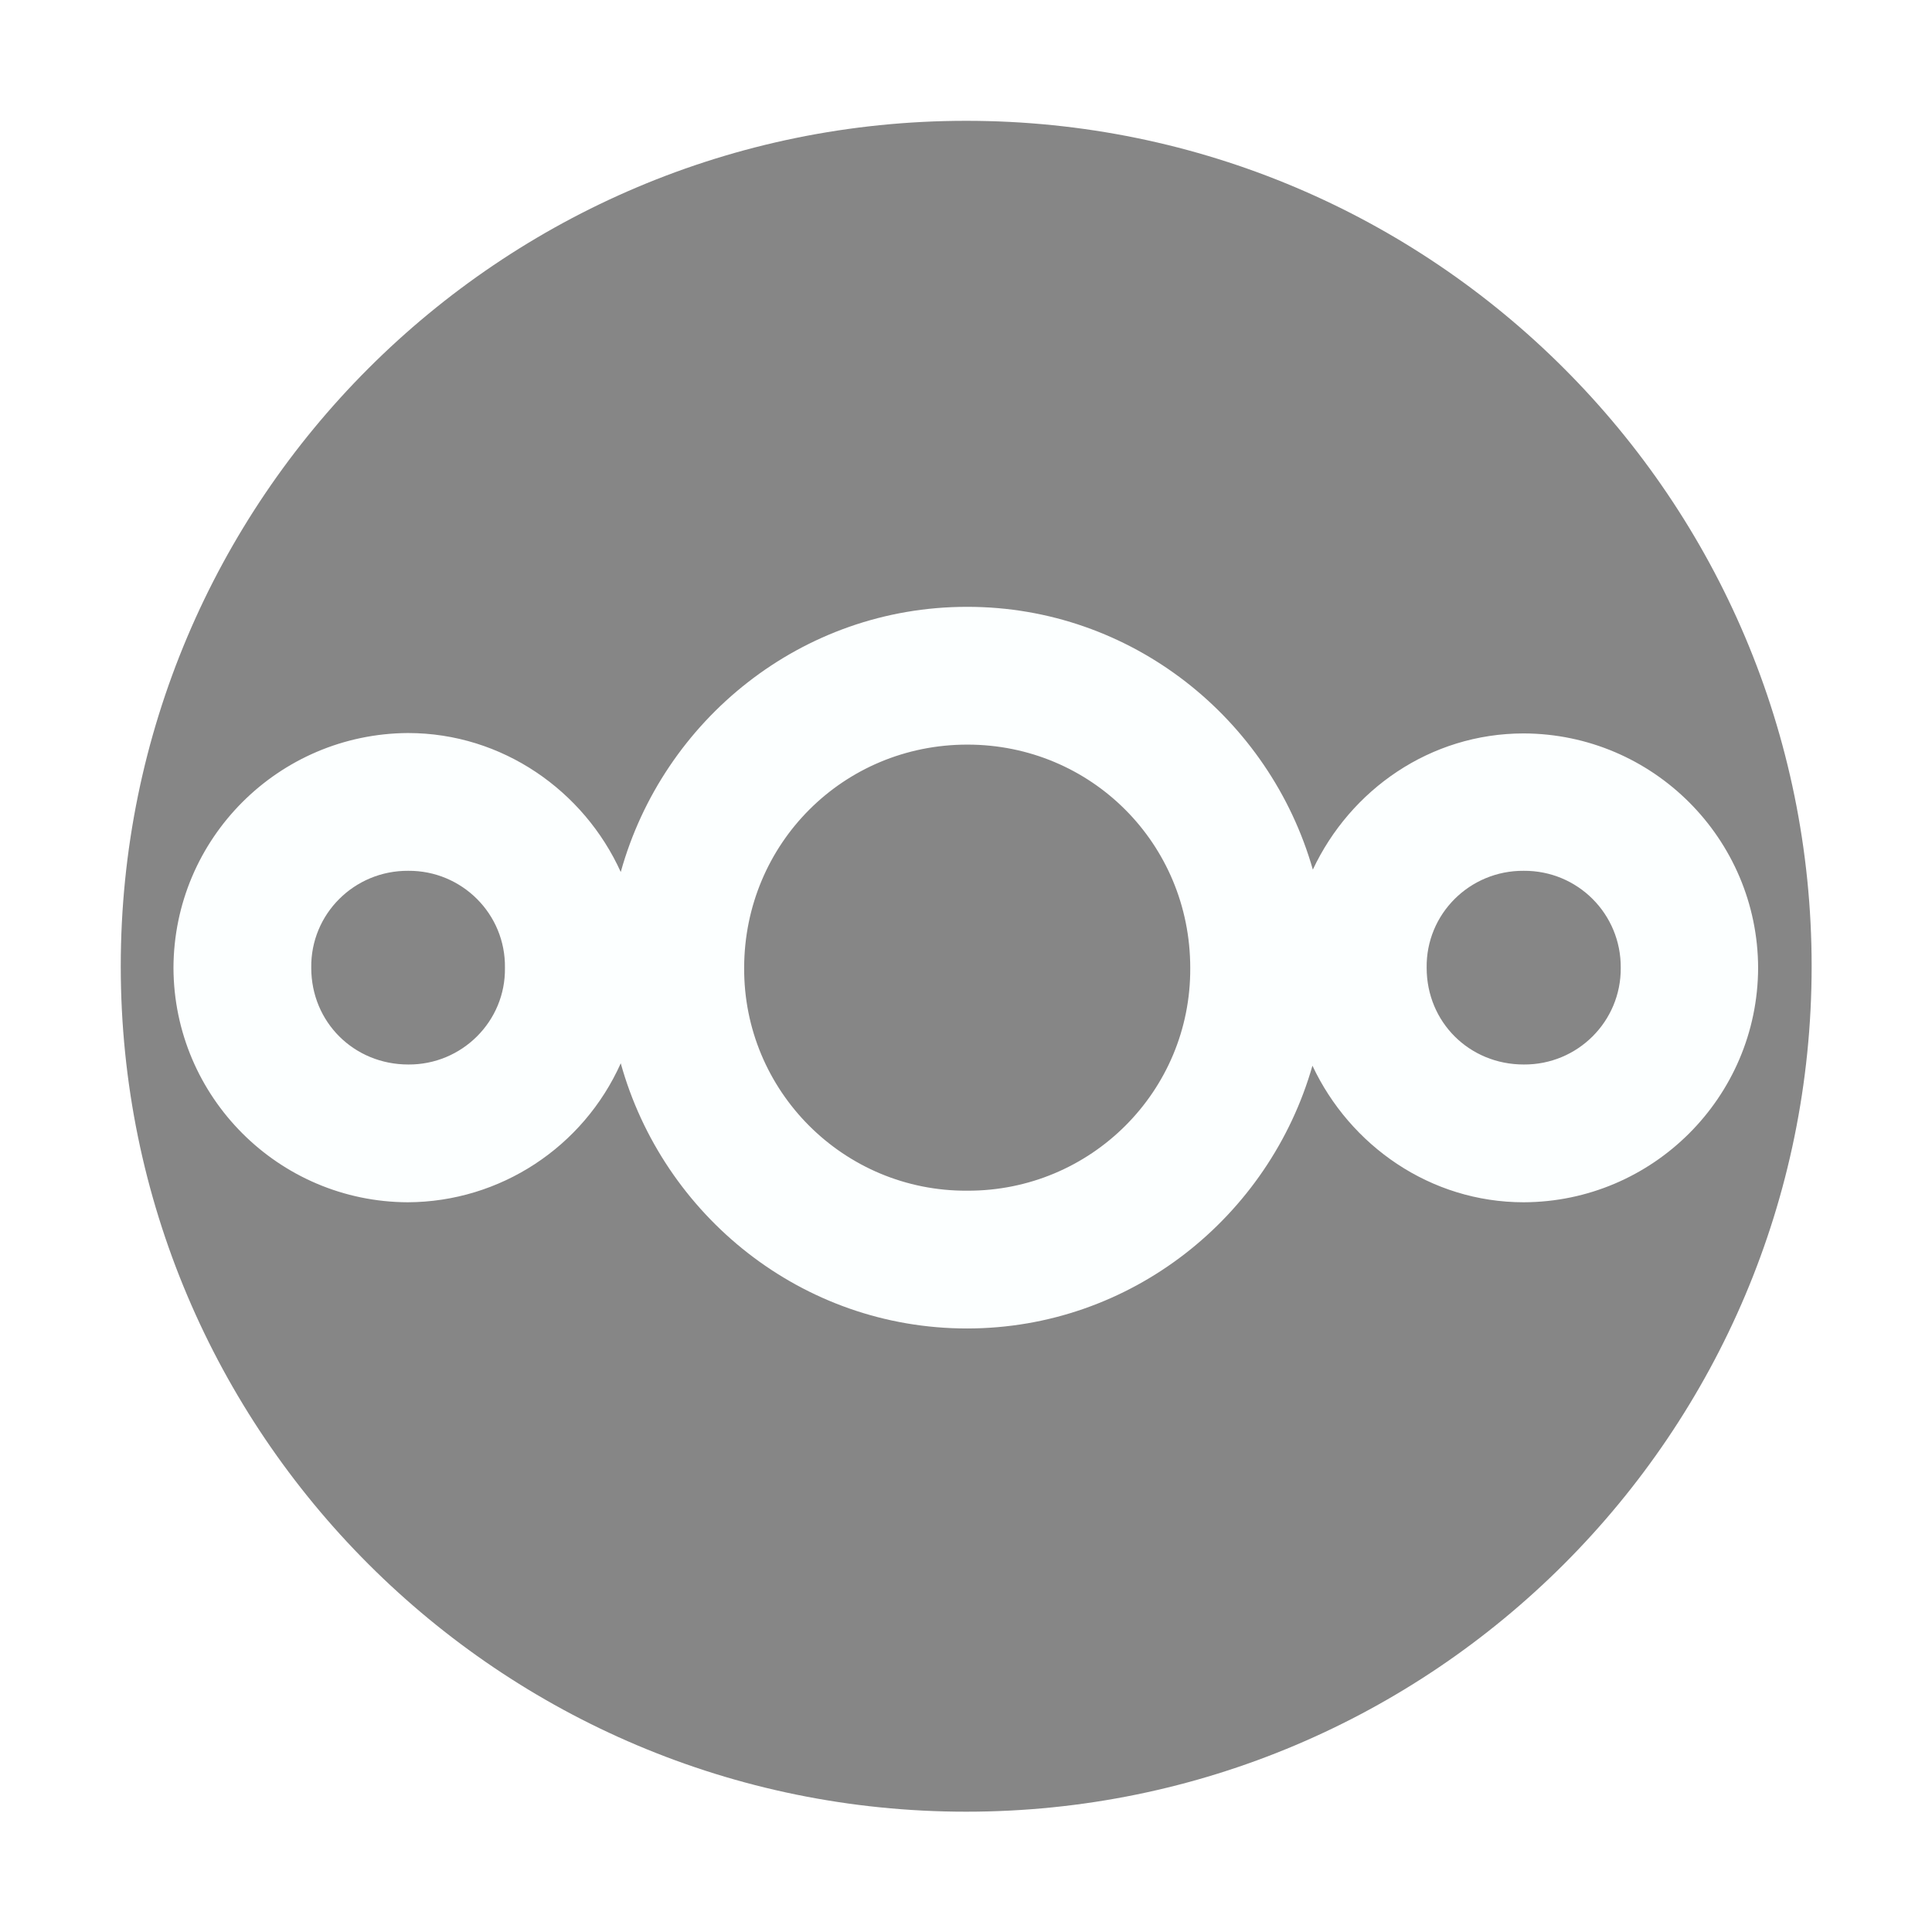
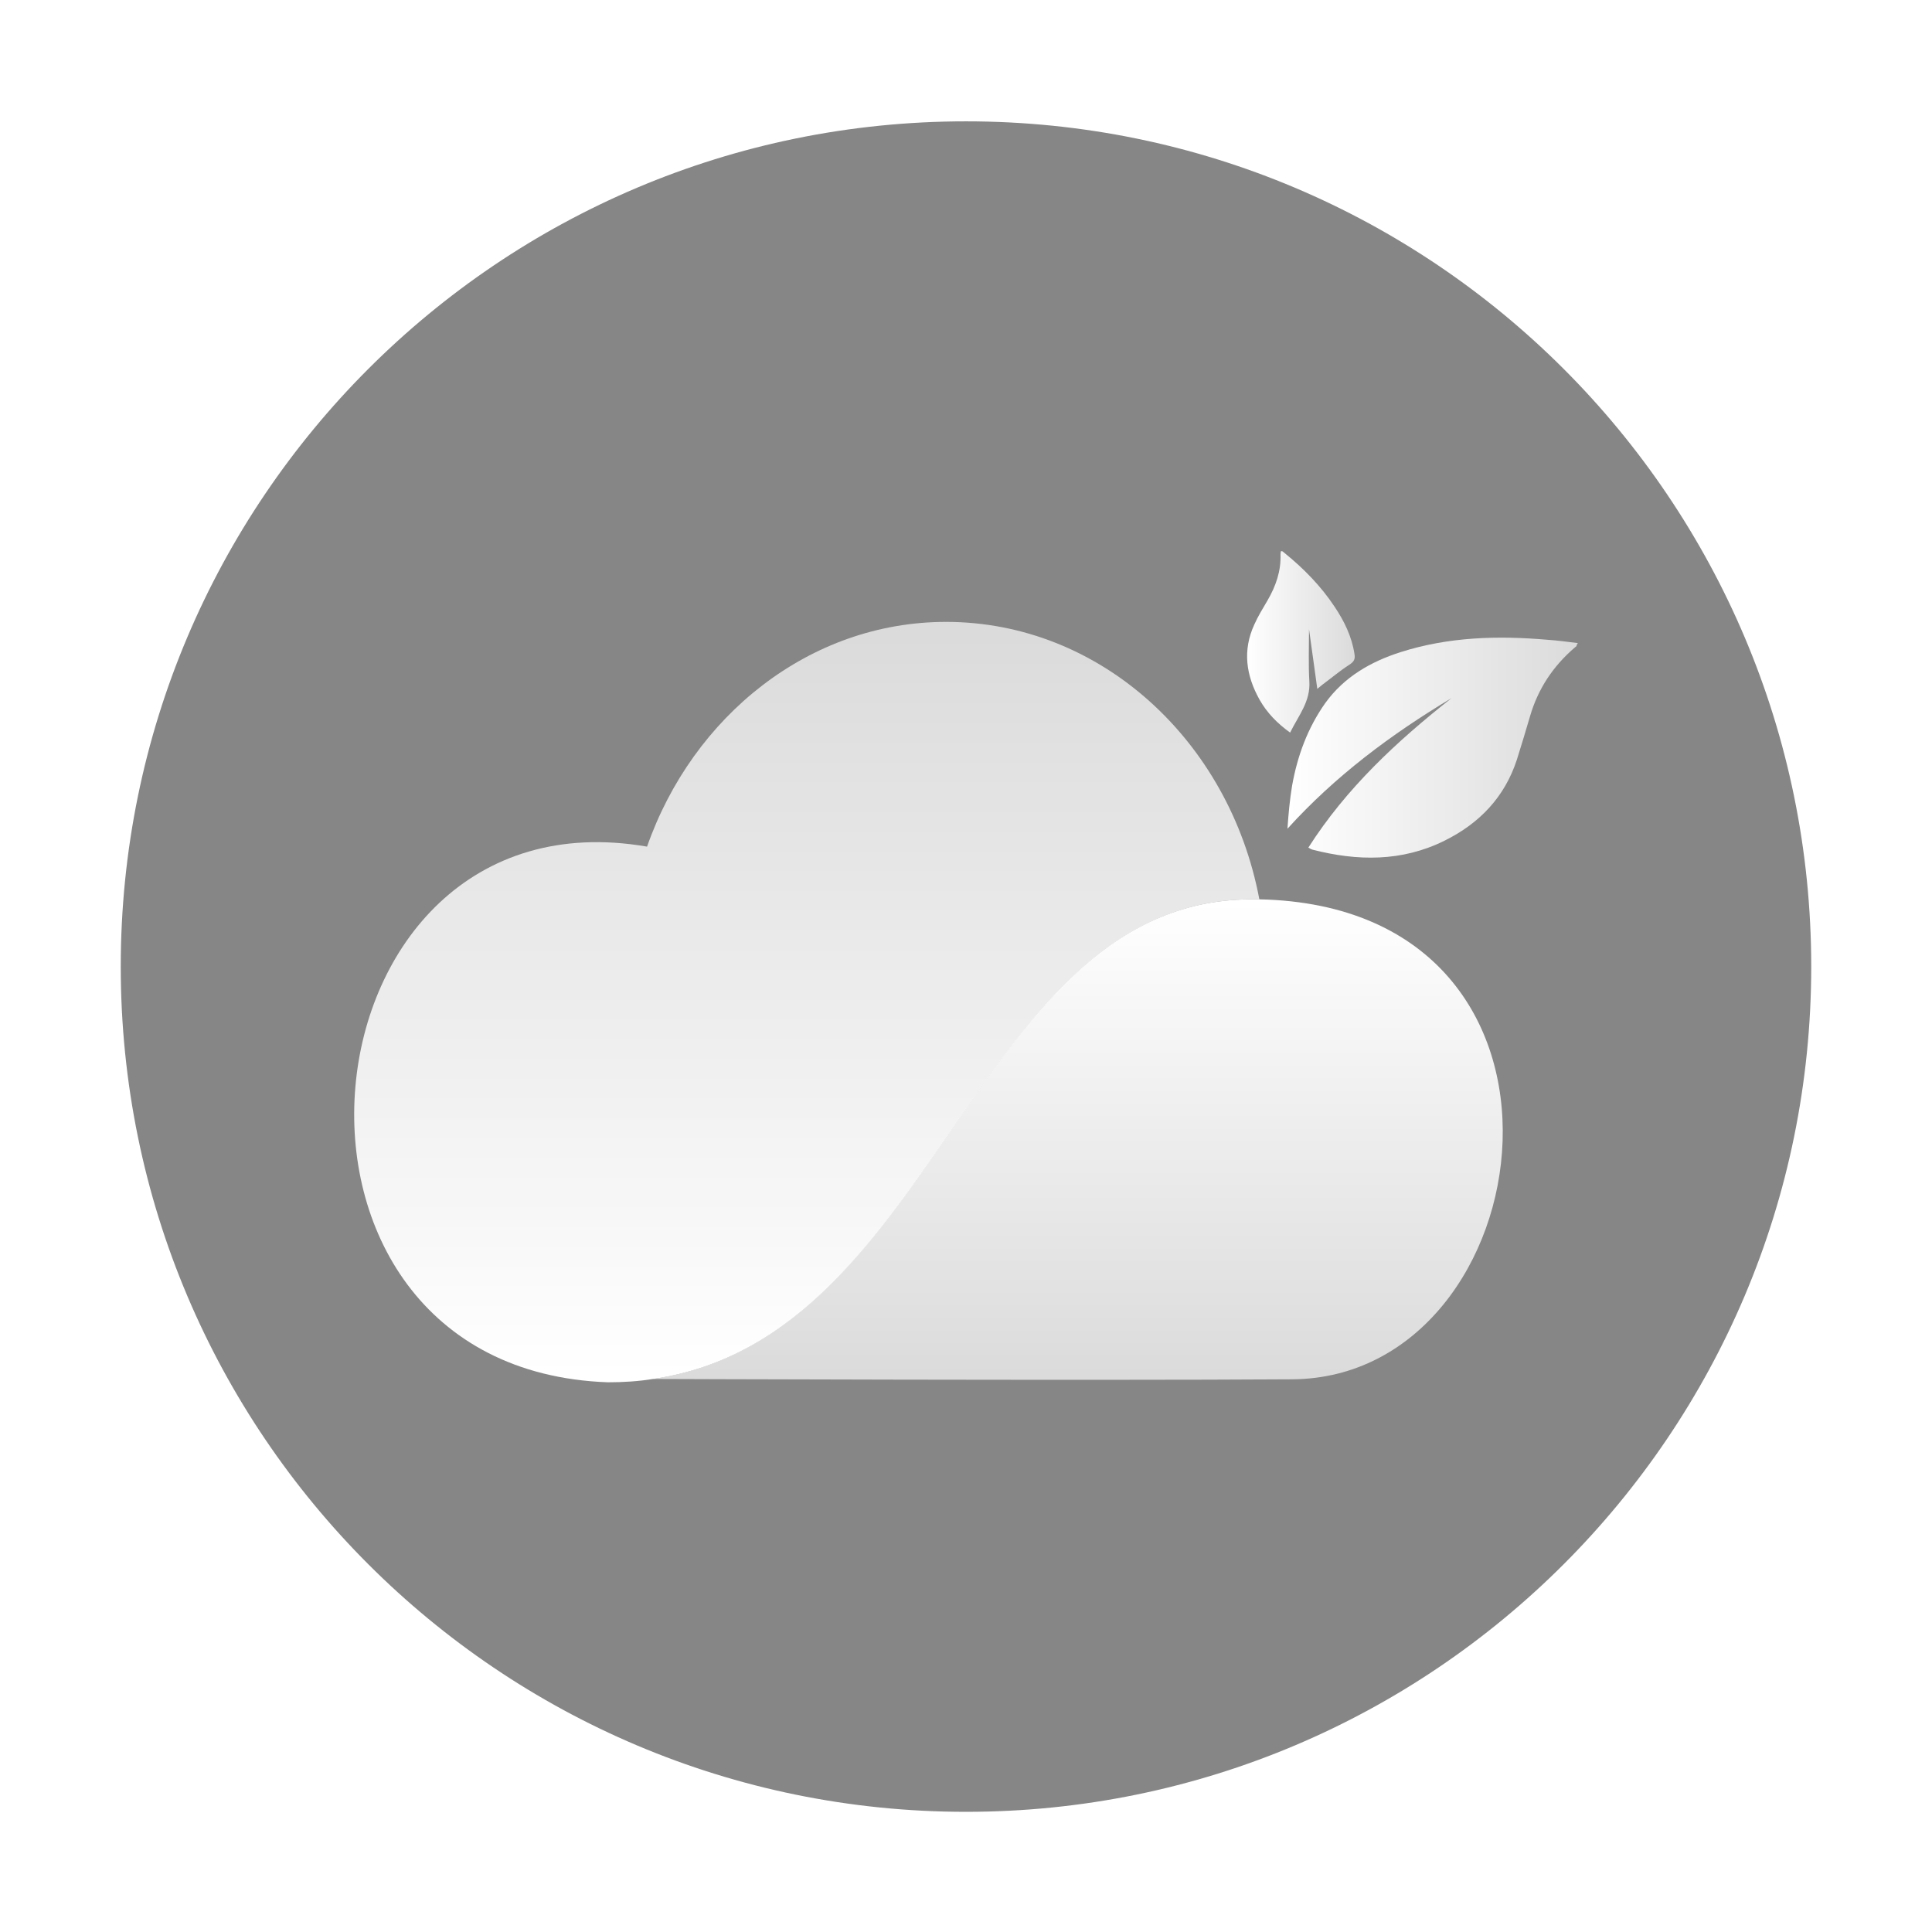
- <svg xmlns="http://www.w3.org/2000/svg" width="16" height="16" version="1.1" viewBox="0 0 4.233 4.233">
-   <g transform="matrix(.87499 0 0 .87499 .26458 -255.9)">
-     <circle cx="2.117" cy="294.88" r="2.117" fill="#868686" stroke-width=".251" />
-     <path d="m2.12 293.98c0.411 0 0.757 0.28 0.865 0.658 0.094-0.2 0.294-0.341 0.528-0.341 0.324 1e-3 0.586 0.264 0.587 0.587-0.001 0.324-0.264 0.586-0.587 0.587-0.234 0-0.435-0.142-0.529-0.342-0.108 0.378-0.454 0.658-0.865 0.658-0.414 0-0.761-0.283-0.867-0.664-0.094 0.21-0.302 0.347-0.533 0.348-0.324-1e-3 -0.586-0.264-0.587-0.587 0.001-0.324 0.263-0.586 0.587-0.588 0.237 0 0.441 0.145 0.533 0.348 0.106-0.381 0.453-0.664 0.867-0.664zm0 0.345c-0.311 0-0.558 0.248-0.559 0.558-0.002 0.309 0.249 0.561 0.559 0.559 0.309 1e-3 0.56-0.249 0.558-0.558 0-0.311-0.248-0.559-0.558-0.559zm-1.4 0.316c-0.135-1e-3 -0.245 0.108-0.243 0.243 0 0.136 0.107 0.242 0.243 0.242 0.134 1e-3 0.244-0.108 0.242-0.242 0.002-0.135-0.108-0.244-0.242-0.243zm2.793 0c-0.135-1e-3 -0.245 0.108-0.243 0.243 0 0.136 0.107 0.242 0.243 0.242 0.135 1e-3 0.244-0.108 0.243-0.242 0.001-0.135-0.108-0.244-0.243-0.243z" fill="#fcffff" stroke-width=".265" />
+ <svg xmlns="http://www.w3.org/2000/svg" width="100%" height="100%" viewBox="0 0 16 16" version="1.1" xml:space="preserve" style="fill-rule:evenodd;clip-rule:evenodd;stroke-linejoin:round;stroke-miterlimit:2;">
+   <g transform="matrix(0.87499,0,0,0.87499,0.999995,-967.189)">
+     <circle cx="8" cy="1114.52" r="8" style="fill:rgb(134,134,134);" />
+     <g id="Leviia-sidebar" transform="matrix(0.0313733,0,0,0.0313733,-1.5e-06,1107.91)">
+       <g transform="matrix(1.00592,0,0,1.00592,20.1183,17.0609)">
+         <rect x="-20" y="-61" width="507" height="507" style="fill:none;" />
+       </g>
+       <g transform="matrix(1,0,0,1,-0.0231694,10.7)">
+         <g>
+           <path d="M343.5,179.6C334.5,131.9 295.6,96 249,96C207.8,96 172.6,124.4 158.8,163.8C52.2,145.4 34.7,321.4 147,325.4C151.7,325.4 156.3,325.1 160.6,324.4C247.7,311.8 257.3,178.6 342.5,179.7L343.6,179.7L343.5,179.6Z" style="fill:url(#_Linear1);fill-rule:nonzero;" />
+           <path d="M160.5,324.4C247.6,311.8 257.2,178.6 342.4,179.7L343.5,179.7C449.6,181.9 429.8,323.9 353.5,324.5C293,324.9 160.5,324.4 160.5,324.4" style="fill:url(#_Linear2);fill-rule:nonzero;" />
+         </g>
+         <g>
+           <path d="M439.6,102.4C436.4,102 433.5,101.6 430.5,101.4C415.5,100.1 400.7,100.5 386.2,105.1C377.1,108 369.1,112.6 363.4,120.5C358.1,128 355,136.4 353.4,145.4C352.7,149.6 352.3,153.9 352,158.4C366.4,142.5 383.3,129.9 401.5,119C385,132 369.8,146.1 358.3,164.1C358.8,164.4 359.2,164.6 359.5,164.7C373.1,168.2 386.5,168.4 399.4,162C409.9,156.8 417.5,148.9 421.2,137.6C422.6,133.2 423.9,128.8 425.2,124.4C427.6,116.2 432.1,109.4 438.6,103.8C438.8,103.6 439,103.5 439.2,103.3C439.2,103 439.3,102.9 439.6,102.4Z" style="fill:url(#_Linear3);fill-rule:nonzero;" />
+           <path d="M350,74.7C350,75 349.9,75.3 349.9,75.6C350.1,80.6 348.5,85.2 346,89.5C344.6,91.9 343.1,94.3 342,96.8C338.4,104.6 339.5,112.2 343.6,119.5C345.8,123.4 348.9,126.6 352.8,129.4C355.3,124.3 359,120 358.6,113.9C358.3,108.8 358.5,103.6 358.5,98.2C359.3,104.2 360.2,110.1 361,116.2C361.6,115.7 362.1,115.3 362.6,114.9C365.3,112.9 367.9,110.7 370.7,108.9C372.1,108 372.5,107.2 372.2,105.6C371.4,100.4 369.1,95.7 366.2,91.4C362.1,85.2 356.9,79.9 351.1,75.2C350.9,75 350.6,74.8 350.3,74.6C350.4,74.7 350.2,74.7 350,74.7Z" style="fill:url(#_Linear4);fill-rule:nonzero;" />
+         </g>
+       </g>
+     </g>
  </g>
+   <defs>
+     <linearGradient id="_Linear1" x1="0" y1="0" x2="1" y2="0" gradientUnits="userSpaceOnUse" gradientTransform="matrix(1.40528e-14,-229.5,229.5,1.40528e-14,207,325.45)">
+       <stop offset="0" style="stop-color:white;stop-opacity:1" />
+       <stop offset="0" style="stop-color:white;stop-opacity:1" />
+       <stop offset="1" style="stop-color:white;stop-opacity:0.7" />
+     </linearGradient>
+     <linearGradient id="_Linear2" x1="0" y1="0" x2="1" y2="0" gradientUnits="userSpaceOnUse" gradientTransform="matrix(8.87636e-15,144.962,-144.962,8.87636e-15,288.701,179.743)">
+       <stop offset="0" style="stop-color:white;stop-opacity:1" />
+       <stop offset="0" style="stop-color:white;stop-opacity:1" />
+       <stop offset="1" style="stop-color:white;stop-opacity:0.7" />
+     </linearGradient>
+     <linearGradient id="_Linear3" x1="0" y1="0" x2="1" y2="0" gradientUnits="userSpaceOnUse" gradientTransform="matrix(87.6,0,0,87.6,351.977,133.889)">
+       <stop offset="0" style="stop-color:white;stop-opacity:1" />
+       <stop offset="0" style="stop-color:white;stop-opacity:1" />
+       <stop offset="1" style="stop-color:white;stop-opacity:0.7" />
+     </linearGradient>
+     <linearGradient id="_Linear4" x1="0" y1="0" x2="1" y2="0" gradientUnits="userSpaceOnUse" gradientTransform="matrix(32.5512,0,0,32.5512,339.802,101.95)">
+       <stop offset="0" style="stop-color:white;stop-opacity:1" />
+       <stop offset="0" style="stop-color:white;stop-opacity:1" />
+       <stop offset="1" style="stop-color:white;stop-opacity:0.7" />
+     </linearGradient>
+   </defs>
</svg>
